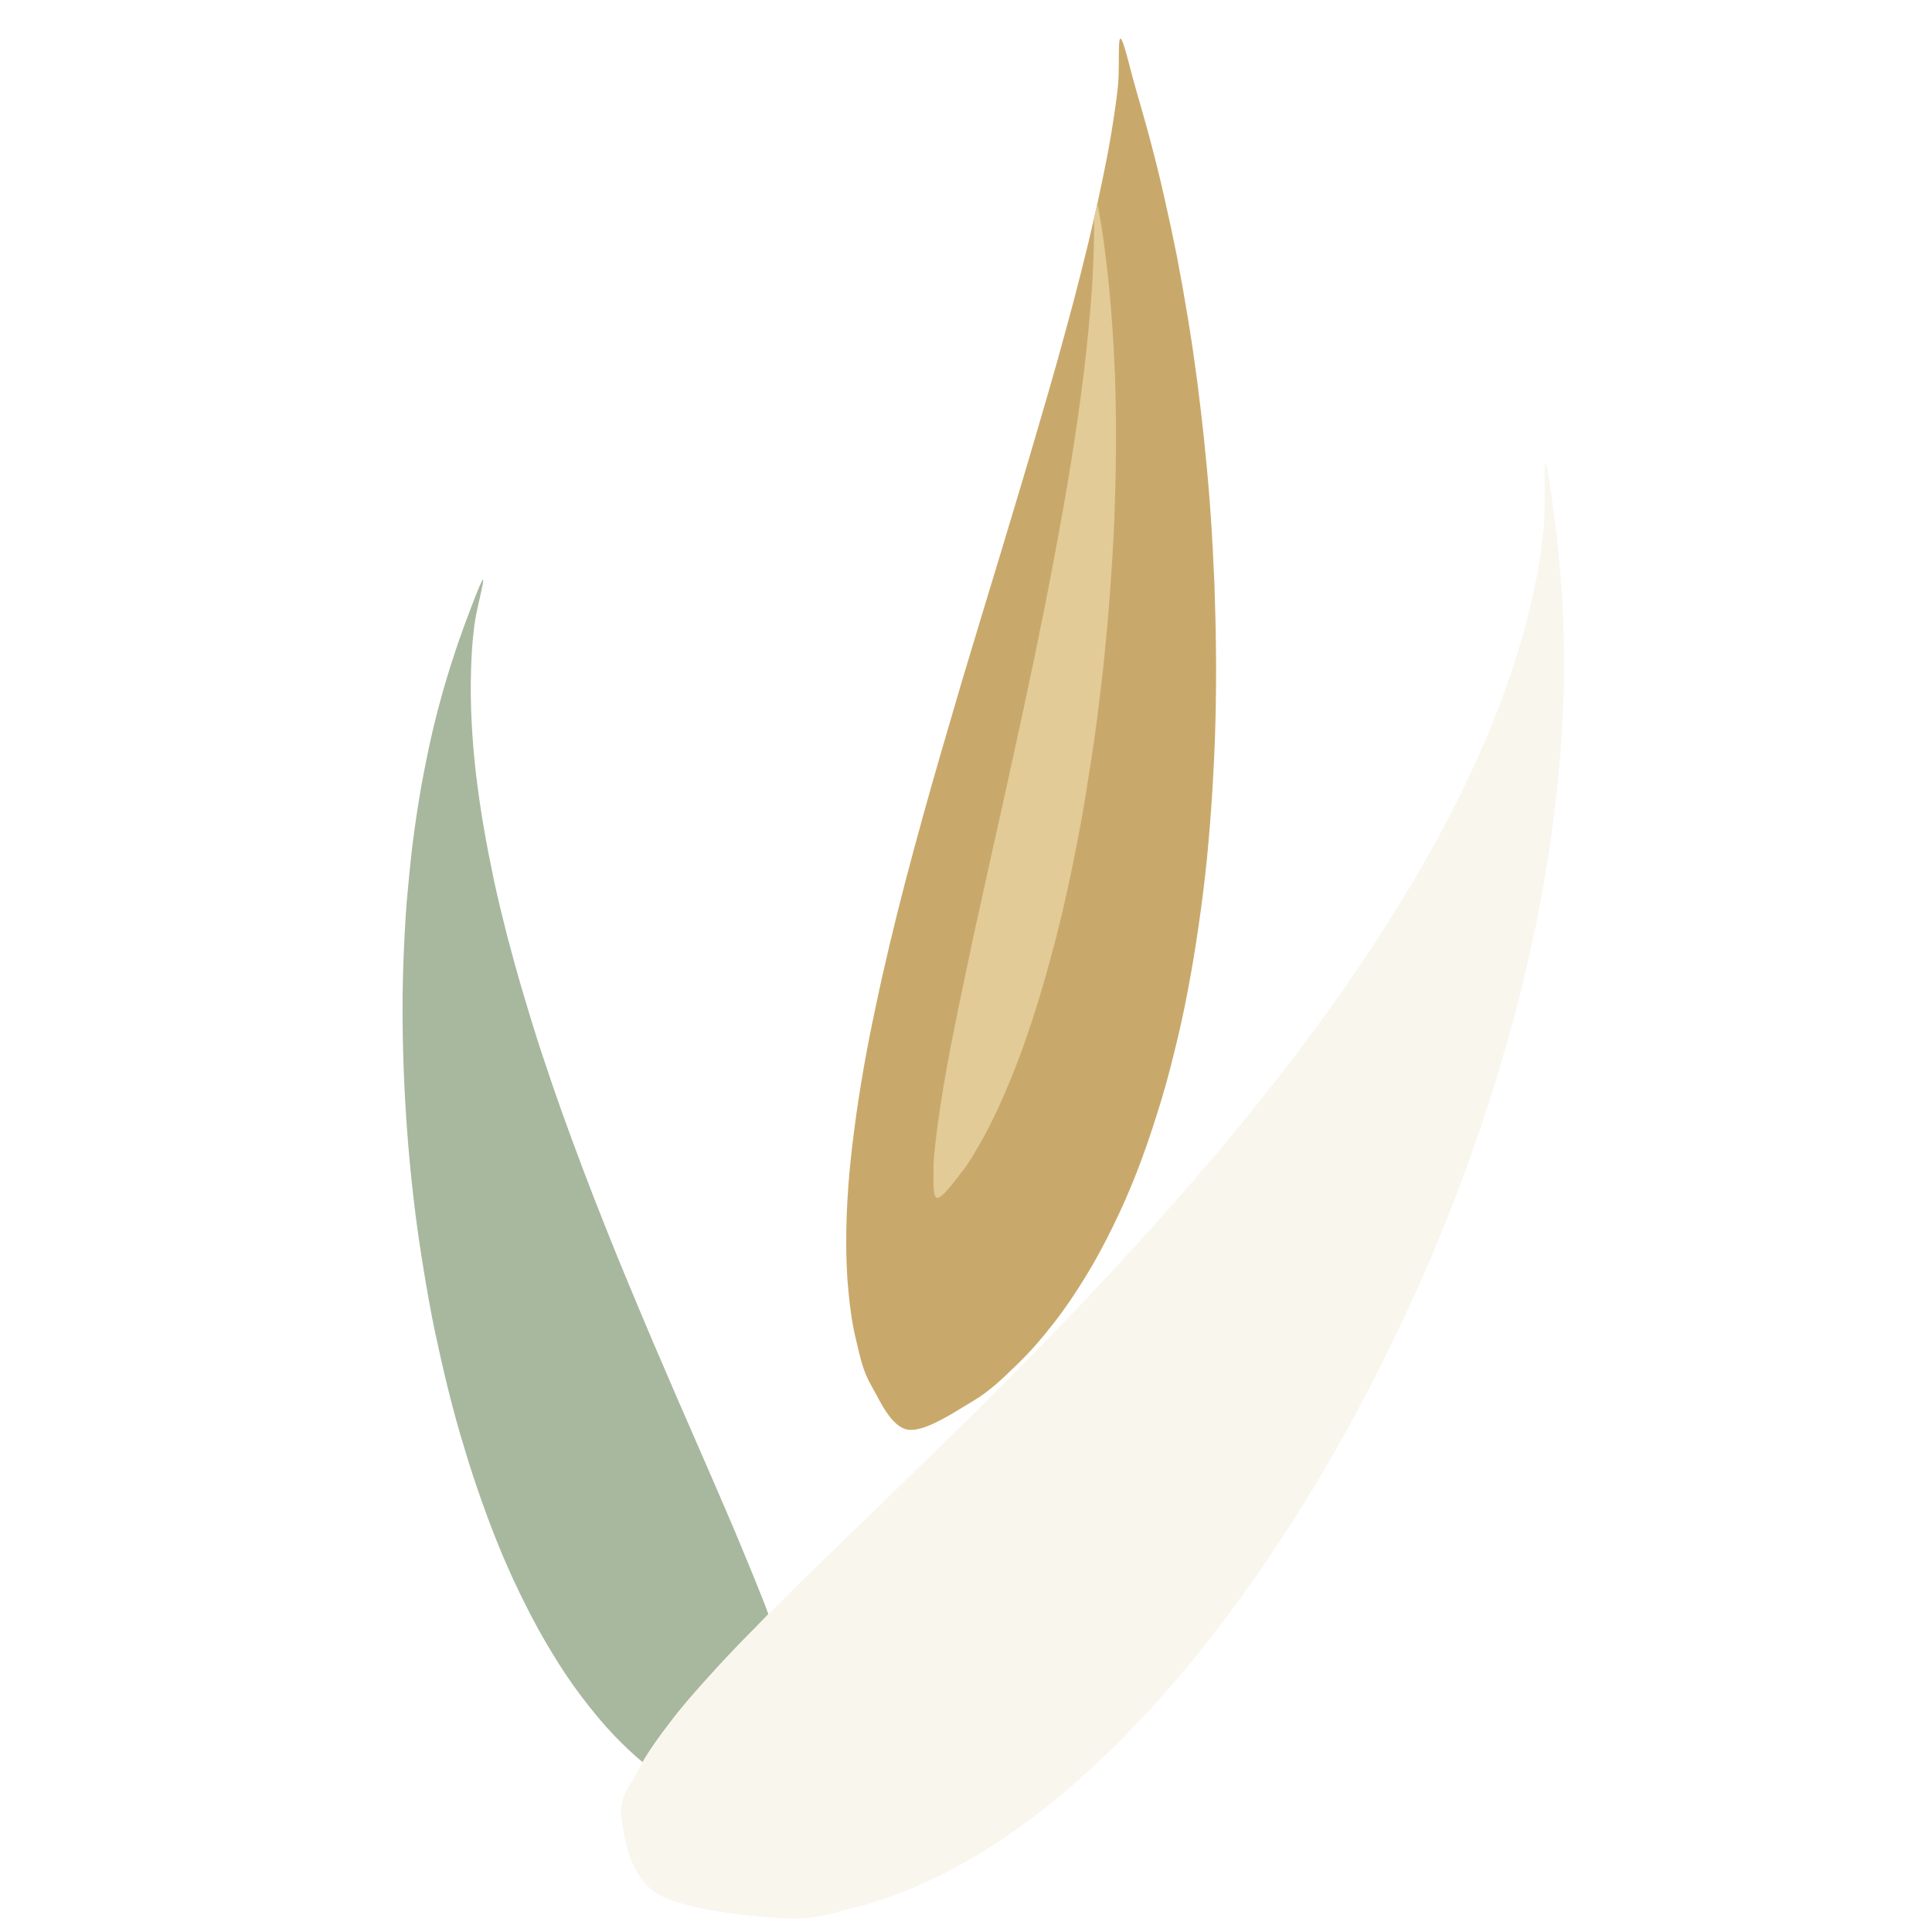
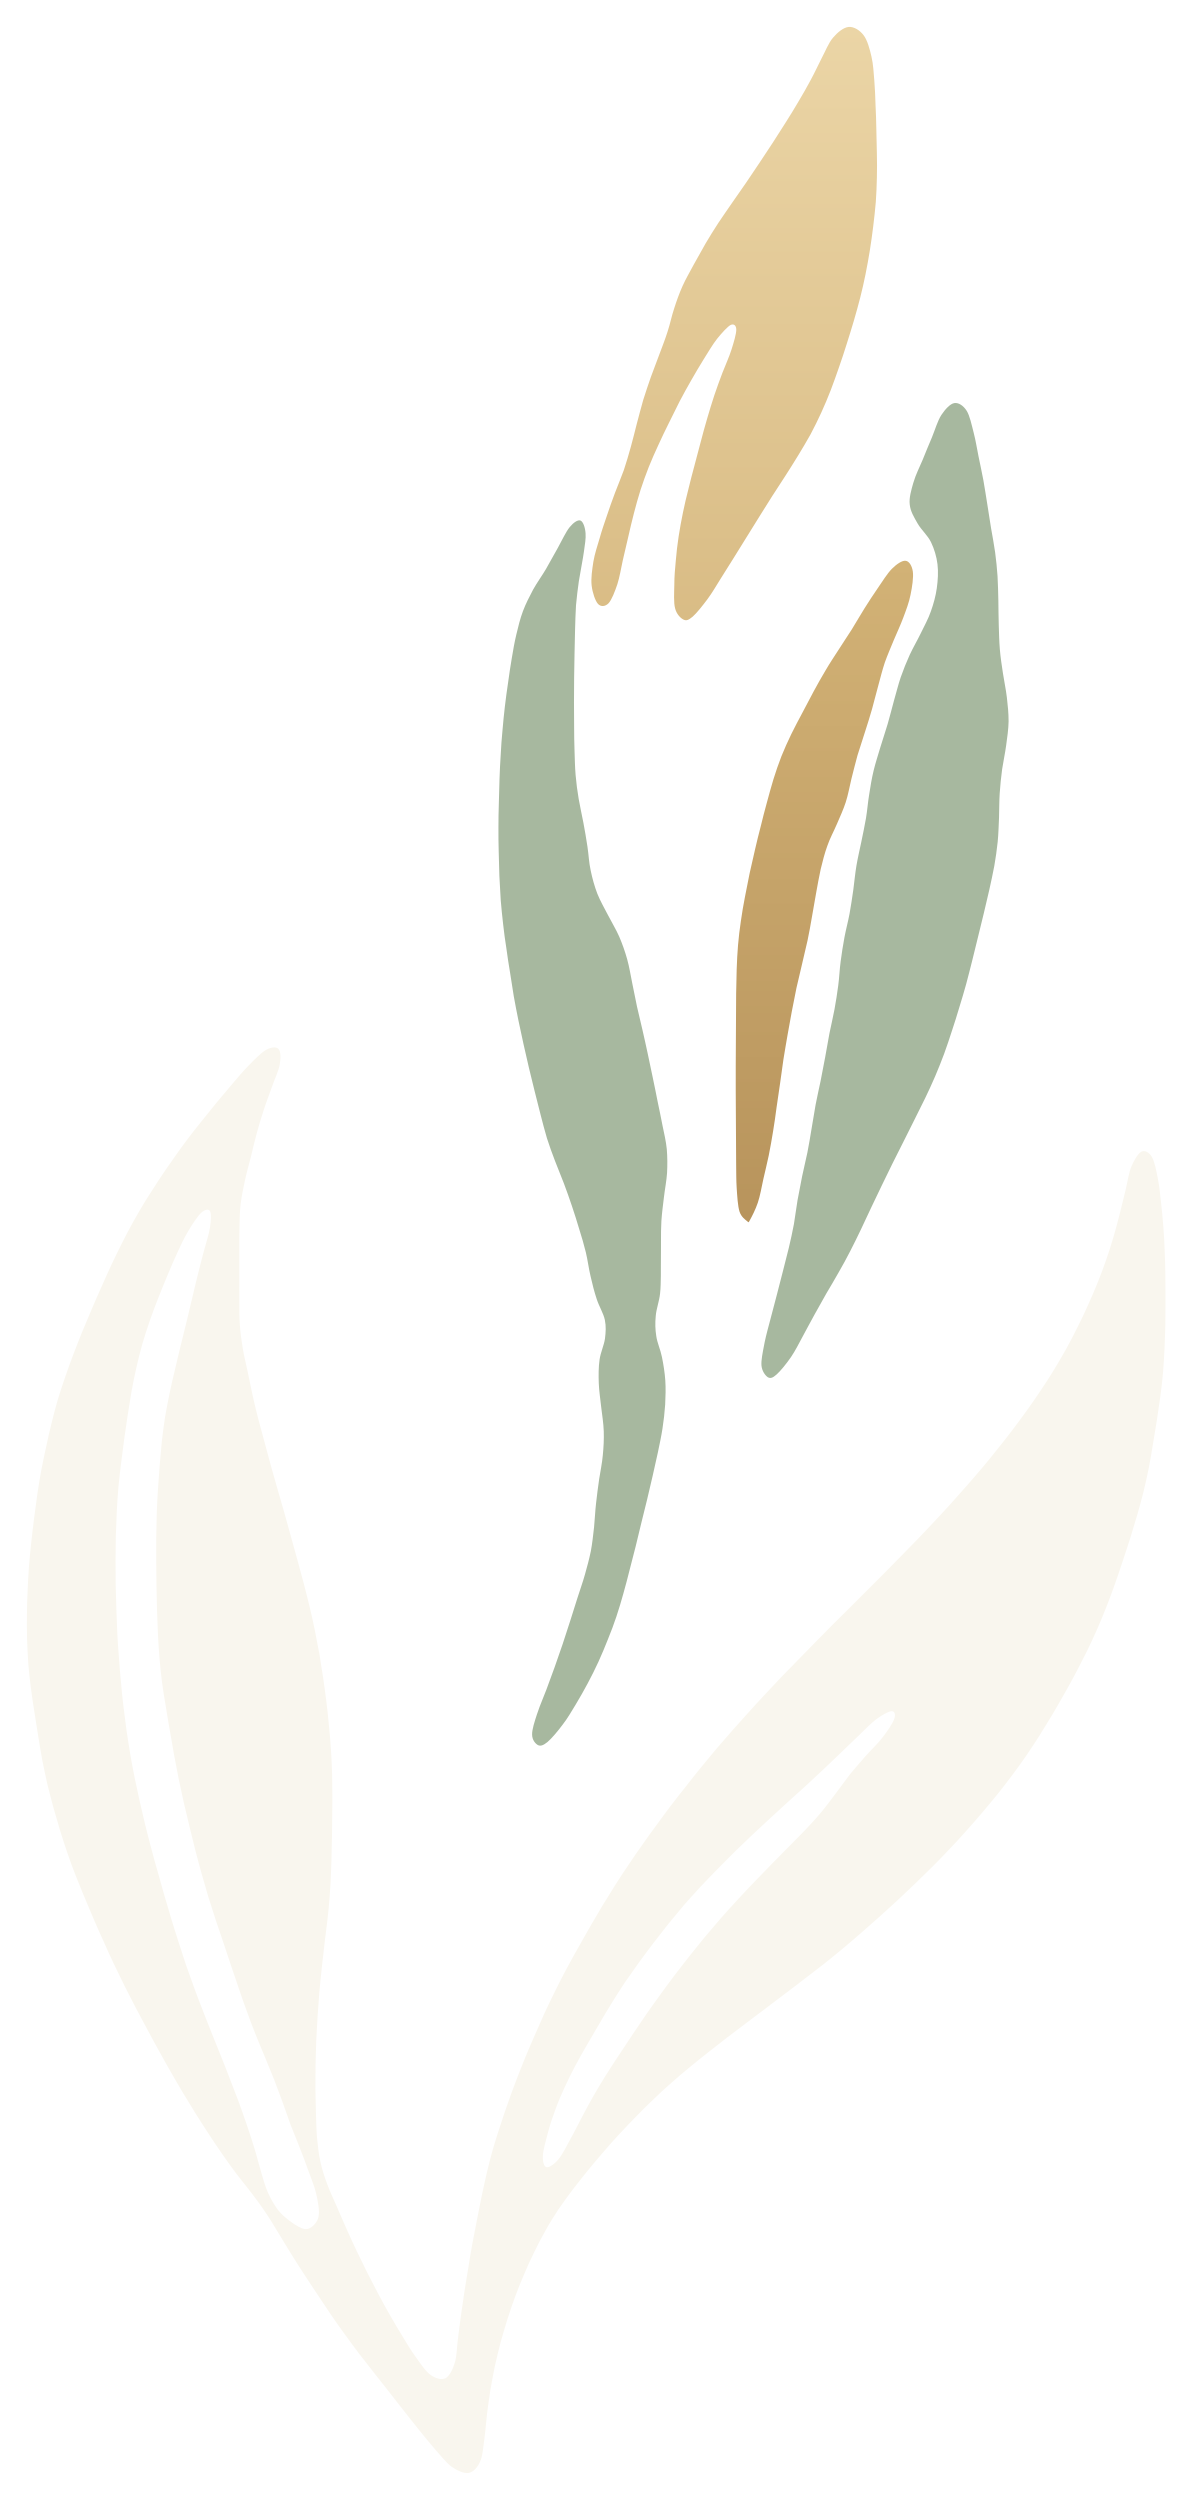
- <svg xmlns="http://www.w3.org/2000/svg" viewBox="0 0 100 100">
-   <path data-color="secondary" fill="#A7B89F" d="M39.77 83.55C39.54 83.79 39.31 84.02 39.08 84.26C38.25 85.1 37.45 85.93 36.72 86.75C35.98 87.56 35.28 88.36 34.67 89.17C34.15 89.85 33.66 90.52 33.26 91.21C32.74 90.78 32.27 90.32 31.8 89.84C31.19 89.2 30.63 88.52 30.09 87.8C29.55 87.09 29.05 86.34 28.58 85.56C28.1 84.78 27.65 83.96 27.23 83.12C26.8 82.28 26.4 81.41 26.02 80.52C25.65 79.63 25.29 78.71 24.96 77.77C24.62 76.83 24.31 75.87 24.02 74.9C23.72 73.93 23.45 72.93 23.2 71.93C22.95 70.92 22.72 69.9 22.5 68.87C22.29 67.84 22.1 66.79 21.93 65.74C21.76 64.69 21.6 63.64 21.47 62.57C21.34 61.51 21.23 60.45 21.14 59.38C21.05 58.31 20.98 57.24 20.93 56.17C20.88 55.11 20.85 54.04 20.84 52.98C20.83 51.92 20.84 50.86 20.88 49.81C20.92 48.77 20.97 47.72 21.05 46.7C21.14 45.67 21.24 44.65 21.36 43.64C21.49 42.64 21.64 41.64 21.81 40.67C21.99 39.7 22.18 38.74 22.4 37.8C22.62 36.87 22.87 35.95 23.14 35.05C23.41 34.16 23.7 33.29 24.01 32.44C24.32 31.6 24.91 30.02 25 30C25.05 29.99 24.96 30.38 24.85 30.88C24.74 31.35 24.61 31.93 24.56 32.32C24.45 33.11 24.4 33.93 24.38 34.76C24.35 35.6 24.37 36.46 24.41 37.33C24.45 38.21 24.53 39.1 24.63 40.01C24.74 40.92 24.87 41.85 25.03 42.78C25.19 43.72 25.38 44.67 25.58 45.63C25.79 46.6 26.03 47.57 26.28 48.55C26.54 49.53 26.81 50.52 27.11 51.51C27.4 52.5 27.71 53.51 28.04 54.51C28.37 55.51 28.71 56.51 29.07 57.52C29.43 58.52 29.8 59.53 30.18 60.53C30.56 61.54 30.95 62.54 31.35 63.54C31.74 64.53 32.15 65.53 32.56 66.51C32.97 67.5 33.38 68.47 33.79 69.44C34.21 70.41 34.62 71.37 35.03 72.32C35.44 73.27 35.85 74.2 36.25 75.12C36.65 76.04 37.05 76.95 37.43 77.84C37.82 78.74 38.19 79.61 38.54 80.47C38.9 81.33 39.24 82.17 39.56 82.98C39.63 83.17 39.7 83.36 39.77 83.55Z" />
-   <path data-color="accent" fill="#C9A96B" d="M47 74C46.13 73.87 45.55 72.51 45.11 71.74C44.66 70.97 44.51 70.2 44.32 69.4C44.12 68.59 44 67.75 43.92 66.89C43.83 66.02 43.8 65.13 43.8 64.22C43.8 63.3 43.84 62.36 43.91 61.39C43.98 60.43 44.09 59.44 44.22 58.44C44.35 57.43 44.51 56.4 44.69 55.36C44.87 54.32 45.08 53.26 45.31 52.18C45.53 51.11 45.78 50.02 46.04 48.92C46.3 47.82 46.58 46.71 46.87 45.59C47.16 44.48 47.47 43.35 47.78 42.22C48.09 41.09 48.42 39.95 48.75 38.81C49.08 37.67 49.42 36.53 49.75 35.39C50.09 34.25 50.44 33.11 50.78 31.97C51.12 30.84 51.47 29.7 51.81 28.58C52.15 27.45 52.49 26.33 52.82 25.22C53.15 24.11 53.48 23.01 53.79 21.93C54.11 20.84 54.42 19.77 54.72 18.71C55.01 17.65 55.3 16.61 55.57 15.59C55.84 14.56 56.09 13.56 56.33 12.58C56.56 11.59 56.79 10.63 56.98 9.69C57.18 8.76 57.36 7.85 57.51 6.96C57.65 6.08 57.79 5.22 57.87 4.39C57.9 4.05 57.91 3.57 57.91 3.14C57.91 2.53 57.91 1.99 58 2C58.15 2.02 58.51 3.65 58.77 4.53C59.02 5.41 59.29 6.33 59.54 7.27C59.79 8.22 60.04 9.2 60.26 10.2C60.49 11.2 60.71 12.23 60.92 13.28C61.12 14.33 61.31 15.4 61.49 16.49C61.67 17.58 61.83 18.69 61.98 19.82C62.12 20.94 62.26 22.09 62.37 23.24C62.49 24.39 62.59 25.56 62.67 26.73C62.75 27.9 62.81 29.08 62.86 30.26C62.9 31.45 62.93 32.64 62.94 33.83C62.95 35.02 62.94 36.21 62.91 37.4C62.88 38.58 62.82 39.77 62.75 40.95C62.68 42.12 62.58 43.3 62.47 44.46C62.35 45.62 62.21 46.77 62.04 47.91C61.88 49.05 61.69 50.17 61.48 51.28C61.27 52.39 61.03 53.48 60.76 54.54C60.5 55.61 60.21 56.66 59.88 57.68C59.56 58.7 59.22 59.7 58.84 60.67C58.46 61.64 58.05 62.58 57.6 63.49C57.16 64.39 56.69 65.27 56.17 66.11C55.66 66.94 55.12 67.75 54.52 68.51C53.93 69.27 53.31 69.99 52.61 70.66C51.91 71.33 51.27 71.98 50.33 72.54C50.2 72.62 50.06 72.7 49.91 72.79C48.99 73.36 47.75 74.11 47 74Z" />
-   <path data-color="accent-2" fill="#E2CB97" d="M48.5 62C48.31 61.97 48.31 61.37 48.32 60.87C48.32 60.75 48.32 60.62 48.32 60.52C48.31 60.11 48.36 59.69 48.41 59.25C48.42 59.14 48.44 59.02 48.45 58.91C48.51 58.34 48.6 57.75 48.69 57.14C48.78 56.53 48.89 55.89 49.01 55.24C49.13 54.58 49.26 53.9 49.4 53.21C49.54 52.51 49.68 51.79 49.84 51.06C49.99 50.33 50.15 49.58 50.31 48.82C50.48 48.06 50.65 47.28 50.82 46.49C51 45.7 51.17 44.9 51.35 44.09C51.53 43.28 51.72 42.46 51.9 41.63C52.08 40.8 52.27 39.96 52.45 39.12C52.63 38.29 52.82 37.44 53 36.59L53.54 34.04C53.71 33.19 53.89 32.34 54.06 31.49C54.23 30.64 54.39 29.8 54.55 28.95C54.71 28.11 54.86 27.27 55.01 26.44C55.16 25.61 55.3 24.79 55.43 23.97C55.56 23.16 55.68 22.35 55.8 21.56C55.91 20.76 56.01 19.98 56.11 19.21C56.2 18.44 56.28 17.68 56.35 16.95C56.42 16.21 56.48 15.48 56.53 14.78C56.57 14.08 56.6 13.39 56.62 12.72L56.62 12.71C56.63 12.23 56.63 11.75 56.63 11.29C56.69 11.03 56.75 10.77 56.8 10.52C56.82 10.63 56.84 10.74 56.86 10.83C56.97 11.46 57.08 12.13 57.17 12.81C57.26 13.49 57.34 14.19 57.41 14.91C57.48 15.63 57.54 16.38 57.59 17.13C57.64 17.89 57.68 18.66 57.71 19.45C57.74 20.24 57.75 21.04 57.76 21.85C57.77 22.66 57.76 23.49 57.75 24.32L57.75 24.32C57.73 25.15 57.71 26 57.68 26.85C57.64 27.69 57.6 28.55 57.54 29.41C57.49 30.26 57.42 31.13 57.35 31.99C57.27 32.85 57.19 33.72 57.1 34.58C57 35.44 56.9 36.31 56.79 37.16C56.68 38.02 56.56 38.88 56.42 39.72C56.29 40.57 56.15 41.42 56.01 42.25C55.86 43.08 55.7 43.91 55.53 44.72C55.37 45.53 55.19 46.33 55.01 47.12C54.82 47.91 54.63 48.68 54.42 49.44C54.22 50.2 54.01 50.94 53.79 51.66C53.57 52.38 53.34 53.09 53.1 53.77C52.87 54.45 52.62 55.11 52.36 55.74C52.1 56.38 51.84 56.99 51.56 57.58C51.28 58.16 51 58.72 50.69 59.25C50.39 59.77 50.1 60.28 49.73 60.73C49.69 60.77 49.66 60.82 49.62 60.87C49.25 61.35 48.72 62.04 48.5 62Z" />
-   <path data-color="primary" fill="#F9F6EE" d="M34 98C35.39 98.86 38.74 99.18 40.49 99.29C42.23 99.4 43.23 98.98 44.47 98.67C45.71 98.36 46.83 97.91 47.94 97.41C49.04 96.92 50.09 96.33 51.11 95.69C52.14 95.06 53.12 94.34 54.08 93.59C55.05 92.83 55.98 92.01 56.9 91.15C57.81 90.29 58.7 89.38 59.57 88.43C60.44 87.48 61.29 86.49 62.12 85.46C62.94 84.43 63.75 83.36 64.53 82.26C65.32 81.17 66.08 80.03 66.82 78.88C67.56 77.72 68.28 76.53 68.98 75.32C69.67 74.11 70.35 72.88 70.99 71.62C71.64 70.37 72.26 69.09 72.86 67.8C73.46 66.52 74.03 65.21 74.57 63.89C75.11 62.57 75.62 61.24 76.1 59.9C76.58 58.56 77.03 57.21 77.45 55.85C77.86 54.5 78.25 53.13 78.6 51.77C78.95 50.41 79.26 49.04 79.54 47.68C79.81 46.31 80.05 44.95 80.25 43.59C80.45 42.23 80.6 40.87 80.72 39.53C80.83 38.18 80.91 36.84 80.94 35.51C80.96 34.19 80.95 32.87 80.89 31.57C80.83 30.27 80.71 28.98 80.57 27.71C80.42 26.45 80.11 24.07 80 24C79.89 23.93 80.01 26.2 79.91 27.3C79.8 28.41 79.62 29.51 79.38 30.63C79.14 31.74 78.84 32.87 78.49 33.99C78.14 35.12 77.72 36.25 77.27 37.38C76.81 38.52 76.3 39.65 75.75 40.79C75.2 41.93 74.6 43.07 73.96 44.21C73.32 45.35 72.64 46.49 71.92 47.62C71.21 48.76 70.45 49.89 69.67 51.02C68.89 52.14 68.07 53.27 67.23 54.38C66.38 55.5 65.51 56.61 64.62 57.71C63.73 58.81 62.81 59.9 61.88 60.98C60.95 62.06 60 63.13 59.04 64.19C58.08 65.25 57.1 66.3 56.13 67.33C55.15 68.36 54.16 69.39 53.17 70.39C52.18 71.39 51.19 72.39 50.21 73.36C49.22 74.33 48.24 75.29 47.27 76.23C46.31 77.17 45.35 78.1 44.41 79.01C43.47 79.92 42.55 80.81 41.66 81.68C40.77 82.56 39.9 83.41 39.08 84.26C38.25 85.1 37.45 85.93 36.72 86.75C35.98 87.56 35.28 88.36 34.67 89.17C34.06 89.97 33.48 90.76 33.06 91.58C32.64 92.4 32 93.04 32.16 94.11C32.32 95.18 32.61 97.14 34 98Z" />
+ <svg xmlns="http://www.w3.org/2000/svg" viewBox="623.18 72.65 88.54 185.63">
+   <defs>
+     <linearGradient id="s-ear-light" x1="0" y1="0" x2="0" y2="1">
+       <stop offset="0" stop-color="#E6CF9C" />
+       <stop offset="1" stop-color="#C9A96B" />
+     </linearGradient>
+     <linearGradient id="s-ear-deep" x1="0" y1="0" x2="0" y2="1">
+       <stop offset="0" stop-color="#CDAE72" />
+       <stop offset="1" stop-color="#A27F49" />
+     </linearGradient>
+     <linearGradient id="s-leaf-sage-dark" x1="0" y1="0" x2="0" y2="1">
+       <stop offset="0" stop-color="#93A486" />
+       <stop offset="1" stop-color="#3F5F4B" />
+     </linearGradient>
+     <linearGradient id="s-flame" x1="0" y1="0" x2="0" y2="1">
+       <stop offset="0" stop-color="#EBD5A6" />
+       <stop offset="1" stop-color="#D9BC85" />
+     </linearGradient>
+     <linearGradient id="s-streak" x1="0" y1="0" x2="0" y2="1">
+       <stop offset="0" stop-color="#D2B276" />
+       <stop offset="1" stop-color="#B8945C" />
+     </linearGradient>
+   </defs>
+   <path data-color="secondary" fill="#A7B89F" d="M680.19 174.91C680.01 174.79 679.76 174.47 679.72 174.04C679.69 173.66 679.81 173.08 679.91 172.56C679.93 172.47 679.94 172.38 679.96 172.3C680.08 171.72 680.25 171.13 680.4 170.55C680.55 169.96 680.7 169.38 680.86 168.8C681.01 168.22 681.16 167.64 681.31 167.05C681.45 166.47 681.61 165.89 681.75 165.31C681.89 164.72 682.02 164.13 682.13 163.54C682.23 162.95 682.3 162.35 682.4 161.76C682.51 161.17 682.62 160.58 682.74 159.99C682.86 159.4 683.01 158.82 683.13 158.23C683.25 157.64 683.34 157.05 683.44 156.46C683.55 155.87 683.63 155.27 683.74 154.68C683.85 154.09 683.99 153.51 684.11 152.92C684.23 152.33 684.34 151.74 684.45 151.15C684.56 150.56 684.66 149.96 684.77 149.37C684.89 148.78 685.03 148.2 685.14 147.61C685.25 147.02 685.34 146.43 685.42 145.83C685.5 145.24 685.52 144.63 685.6 144.04C685.68 143.44 685.77 142.85 685.88 142.26C685.99 141.67 686.15 141.09 686.26 140.5C686.37 139.91 686.45 139.32 686.54 138.72C686.62 138.13 686.67 137.53 686.77 136.94C686.87 136.35 687.01 135.76 687.13 135.18C687.25 134.59 687.38 134 687.48 133.41C687.58 132.82 687.62 132.22 687.72 131.63C687.81 131.04 687.91 130.44 688.05 129.86C688.19 129.28 688.38 128.71 688.55 128.13C688.72 127.56 688.92 126.99 689.09 126.41C689.26 125.83 689.4 125.25 689.56 124.67C689.73 124.09 689.87 123.5 690.06 122.94C690.26 122.37 690.48 121.82 690.73 121.27C690.98 120.73 691.29 120.21 691.55 119.67C691.81 119.13 692.11 118.6 692.3 118.04C692.5 117.48 692.66 116.9 692.74 116.32C692.82 115.74 692.86 115.1 692.79 114.54C692.72 113.97 692.55 113.41 692.31 112.91C692.07 112.41 691.59 112 691.32 111.53C691.06 111.07 690.78 110.63 690.73 110.11C690.67 109.62 690.84 109.05 690.99 108.52L691.01 108.46C691.17 107.9 691.46 107.34 691.69 106.79C691.92 106.23 692.14 105.67 692.38 105.12C692.61 104.56 692.8 103.89 693.08 103.46C693.36 103.04 693.73 102.63 694.04 102.58C694.36 102.53 694.71 102.77 694.95 103.14C695.19 103.51 695.33 104.22 695.48 104.79C695.63 105.36 695.72 105.97 695.84 106.55C695.96 107.14 696.09 107.73 696.2 108.32C696.31 108.91 696.39 109.51 696.49 110.1C696.59 110.69 696.68 111.29 696.77 111.88C696.87 112.47 696.99 113.07 697.07 113.66C697.15 114.25 697.21 114.85 697.25 115.45C697.29 116.05 697.29 116.65 697.31 117.26C697.32 117.86 697.32 118.46 697.34 119.06C697.36 119.66 697.37 120.26 697.42 120.86C697.47 121.46 697.56 122.05 697.65 122.64C697.74 123.24 697.87 123.83 697.94 124.42C698.01 125.01 698.07 125.61 698.07 126.21C698.06 126.8 697.97 127.4 697.89 127.99C697.81 128.59 697.68 129.17 697.59 129.77C697.51 130.36 697.45 130.96 697.41 131.56C697.37 132.15 697.38 132.76 697.36 133.36C697.33 133.96 697.32 134.56 697.26 135.16C697.2 135.76 697.11 136.35 697.01 136.94C696.9 137.53 696.77 138.12 696.64 138.71C696.51 139.29 696.37 139.88 696.23 140.46C696.09 141.05 695.95 141.63 695.8 142.22C695.66 142.8 695.52 143.39 695.37 143.97C695.22 144.55 695.08 145.14 694.92 145.72C694.76 146.3 694.59 146.87 694.41 147.45C694.24 148.03 694.06 148.6 693.87 149.17C693.68 149.74 693.5 150.32 693.29 150.88C693.08 151.44 692.86 152 692.62 152.56C692.39 153.11 692.13 153.65 691.87 154.2C691.61 154.74 691.34 155.28 691.07 155.81L690.26 157.43C689.99 157.96 689.72 158.5 689.45 159.04C689.18 159.58 688.92 160.12 688.66 160.66C688.4 161.21 688.14 161.75 687.88 162.29C687.62 162.84 687.37 163.38 687.11 163.93C686.85 164.47 686.59 165.01 686.31 165.55C686.04 166.08 685.75 166.61 685.45 167.13C685.16 167.66 684.84 168.17 684.54 168.69C684.24 169.21 683.95 169.74 683.66 170.26C683.36 170.79 683.09 171.33 682.8 171.85C682.51 172.38 682.24 172.94 681.91 173.42C681.58 173.9 681.12 174.47 680.83 174.72C680.55 174.97 680.38 175.02 680.19 174.91Z" />
+   <path data-color="secondary-dark" fill="#A7B89F" d="M663.13 202.23C662.94 202.13 662.69 201.85 662.69 201.44C662.68 201.07 662.88 200.46 663.05 199.94L663.1 199.8C663.28 199.24 663.54 198.68 663.75 198.11C663.96 197.55 664.16 196.99 664.37 196.42C664.57 195.86 664.76 195.29 664.96 194.72C665.15 194.15 665.33 193.58 665.52 193L666.06 191.29C666.24 190.71 666.45 190.15 666.61 189.57C666.77 189 666.93 188.42 667.05 187.83C667.16 187.25 667.22 186.65 667.29 186.05C667.35 185.46 667.37 184.85 667.44 184.26C667.5 183.66 667.59 183.07 667.67 182.47C667.76 181.88 667.89 181.29 667.94 180.7C668 180.1 668.03 179.51 668.01 178.92C667.99 178.32 667.89 177.73 667.82 177.13C667.76 176.54 667.66 175.94 667.64 175.35C667.62 174.76 667.62 174.15 667.7 173.6C667.78 173.05 668.03 172.54 668.1 172.05C668.16 171.56 668.19 171.14 668.09 170.65C667.99 170.17 667.67 169.67 667.49 169.12C667.31 168.58 667.16 167.99 667.03 167.41C666.89 166.83 666.82 166.22 666.68 165.64C666.54 165.06 666.37 164.49 666.19 163.92C666.02 163.35 665.84 162.77 665.65 162.21C665.46 161.64 665.26 161.08 665.05 160.52C664.84 159.96 664.6 159.41 664.39 158.85C664.18 158.3 663.97 157.73 663.79 157.16C663.62 156.59 663.47 156 663.32 155.42C663.17 154.84 663.02 154.26 662.88 153.68C662.73 153.09 662.59 152.51 662.45 151.92C662.31 151.34 662.18 150.75 662.05 150.17C661.92 149.58 661.79 148.99 661.67 148.4C661.55 147.82 661.44 147.23 661.33 146.63C661.23 146.04 661.14 145.45 661.05 144.85C660.95 144.26 660.86 143.67 660.78 143.07C660.69 142.48 660.6 141.88 660.54 141.29C660.47 140.69 660.41 140.09 660.36 139.49C660.32 138.89 660.29 138.29 660.26 137.69C660.24 137.09 660.22 136.49 660.21 135.89C660.19 135.29 660.19 134.69 660.19 134.09C660.19 133.49 660.2 132.89 660.22 132.29C660.23 131.69 660.25 131.09 660.27 130.49C660.29 129.88 660.32 129.28 660.36 128.68C660.39 128.08 660.43 127.49 660.49 126.89C660.54 126.29 660.6 125.69 660.67 125.09C660.74 124.5 660.82 123.9 660.91 123.31C660.99 122.71 661.08 122.12 661.18 121.53C661.28 120.93 661.38 120.34 661.52 119.76C661.66 119.17 661.8 118.59 662.01 118.03C662.22 117.47 662.49 116.95 662.77 116.42C663.06 115.9 663.42 115.41 663.72 114.9C664.02 114.38 664.3 113.85 664.6 113.33C664.89 112.81 665.2 112.13 665.48 111.79C665.76 111.45 666.08 111.23 666.28 111.3C666.48 111.38 666.63 111.81 666.66 112.26C666.69 112.61 666.61 113.11 666.54 113.59C666.51 113.74 666.49 113.9 666.47 114.04C666.38 114.63 666.25 115.22 666.16 115.81C666.08 116.4 666 116.99 665.95 117.59C665.91 118.19 665.9 118.79 665.88 119.39C665.86 119.99 665.85 120.59 665.84 121.19C665.83 121.8 665.82 122.4 665.81 123C665.8 123.6 665.8 124.2 665.8 124.8C665.8 125.4 665.8 126 665.81 126.6C665.81 127.2 665.82 127.8 665.84 128.4C665.86 129 665.87 129.61 665.92 130.2C665.97 130.8 666.05 131.39 666.15 131.98C666.25 132.57 666.39 133.16 666.5 133.75C666.61 134.33 666.71 134.92 666.8 135.52C666.89 136.11 666.91 136.71 667.04 137.29C667.16 137.87 667.32 138.45 667.53 139C667.75 139.55 668.05 140.07 668.33 140.61C668.6 141.14 668.92 141.65 669.16 142.2C669.39 142.74 669.59 143.3 669.75 143.88C669.91 144.45 670 145.05 670.12 145.63L670.48 147.4C670.61 147.98 670.76 148.57 670.89 149.15C671.02 149.74 671.16 150.32 671.28 150.91C671.41 151.5 671.53 152.09 671.65 152.67C671.78 153.26 671.89 153.85 672.01 154.44C672.13 155.03 672.26 155.62 672.37 156.21C672.49 156.79 672.63 157.38 672.69 157.97C672.74 158.57 672.74 159.16 672.71 159.75C672.67 160.34 672.55 160.93 672.48 161.53C672.41 162.12 672.33 162.71 672.29 163.31C672.26 163.81 672.26 164.31 672.26 164.81C672.26 164.91 672.26 165.01 672.26 165.11C672.25 165.71 672.26 166.31 672.25 166.91C672.25 167.06 672.25 167.21 672.25 167.36C672.24 167.82 672.24 168.28 672.19 168.71C672.13 169.28 671.91 169.84 671.87 170.37C671.82 170.89 671.83 171.35 671.91 171.86C671.98 172.36 672.22 172.86 672.33 173.41C672.44 173.95 672.54 174.56 672.58 175.15C672.62 175.74 672.6 176.35 672.57 176.95C672.53 177.55 672.46 178.14 672.37 178.73C672.28 179.32 672.15 179.9 672.03 180.49C671.9 181.07 671.77 181.66 671.64 182.24C671.51 182.82 671.37 183.41 671.23 183.99C671.09 184.57 670.94 185.15 670.8 185.73L670.38 187.47C670.23 188.06 670.08 188.64 669.93 189.22C669.78 189.8 669.64 190.38 669.47 190.96C669.31 191.54 669.14 192.11 668.95 192.68C668.76 193.25 668.55 193.81 668.32 194.37C668.1 194.93 667.87 195.48 667.62 196.03C667.37 196.58 667.1 197.11 666.82 197.64C666.54 198.17 666.24 198.69 665.93 199.21C665.62 199.72 665.31 200.26 664.95 200.72C664.6 201.19 664.13 201.75 663.83 202C663.52 202.25 663.32 202.32 663.13 202.23Z" />
+   <path data-color="accent" fill="url(#s-streak)" d="M678.66 163.33C678.53 163.22 678.22 163.02 678.09 162.61C677.96 162.2 677.92 161.45 677.88 160.86C677.84 160.26 677.85 159.65 677.84 159.05C677.83 158.45 677.83 157.85 677.83 157.25C677.82 156.65 677.82 156.05 677.82 155.45C677.82 154.85 677.81 154.25 677.81 153.65C677.81 153.04 677.81 152.44 677.81 151.84C677.81 151.24 677.82 150.64 677.82 150.04C677.82 149.44 677.82 148.84 677.83 148.24C677.83 147.64 677.83 147.04 677.84 146.43C677.85 145.83 677.86 145.23 677.88 144.63C677.9 144.03 677.93 143.43 677.98 142.83C678.03 142.24 678.1 141.64 678.19 141.05C678.27 140.45 678.38 139.86 678.49 139.27C678.6 138.68 678.72 138.09 678.84 137.5C678.97 136.91 679.1 136.33 679.24 135.74C679.37 135.16 679.52 134.57 679.67 133.99C679.81 133.41 679.96 132.83 680.12 132.25C680.28 131.67 680.43 131.09 680.61 130.51C680.79 129.94 680.98 129.37 681.2 128.81C681.42 128.26 681.67 127.71 681.93 127.17C682.19 126.63 682.48 126.1 682.76 125.57C683.04 125.04 683.32 124.5 683.6 123.98C683.89 123.45 684.18 122.92 684.49 122.41C684.79 121.89 685.13 121.39 685.45 120.89C685.77 120.38 686.11 119.89 686.43 119.38C686.75 118.87 687.04 118.34 687.36 117.84C687.68 117.33 688.01 116.82 688.35 116.33C688.69 115.84 689.06 115.23 689.41 114.88C689.75 114.54 690.17 114.25 690.43 114.29C690.69 114.32 690.9 114.67 690.96 115.09C691.02 115.5 690.91 116.24 690.79 116.81C690.68 117.38 690.46 117.95 690.25 118.51C690.04 119.08 689.78 119.62 689.55 120.17C689.32 120.73 689.08 121.28 688.88 121.84C688.69 122.41 688.55 122.99 688.39 123.57C688.23 124.14 688.09 124.73 687.93 125.3C687.77 125.88 687.58 126.45 687.4 127.02C687.23 127.6 687.02 128.16 686.85 128.74C686.69 129.31 686.55 129.9 686.4 130.48C686.26 131.06 686.16 131.65 685.98 132.21C685.8 132.77 685.55 133.3 685.32 133.84C685.09 134.38 684.8 134.9 684.61 135.46C684.41 136.01 684.26 136.6 684.12 137.18C683.99 137.76 683.89 138.36 683.78 138.95C683.67 139.54 683.58 140.13 683.47 140.72C683.37 141.32 683.26 141.91 683.14 142.49C683.01 143.08 682.86 143.66 682.73 144.25C682.59 144.83 682.45 145.42 682.32 146C682.2 146.59 682.09 147.18 681.97 147.77C681.86 148.36 681.75 148.95 681.65 149.54C681.54 150.14 681.45 150.73 681.35 151.32C681.26 151.92 681.18 152.51 681.1 153.11C681.01 153.7 680.93 154.3 680.84 154.89C680.76 155.49 680.68 156.08 680.58 156.67C680.48 157.27 680.38 157.86 680.26 158.45C680.14 159.03 679.99 159.62 679.86 160.2C679.73 160.79 679.62 161.45 679.45 161.95C679.28 162.46 679 163 678.87 163.23C678.74 163.46 678.79 163.43 678.66 163.33Z" />
+   <path data-color="accent-2" fill="url(#s-flame)" d="M673.94 118.66C673.72 118.56 673.42 118.26 673.31 117.83C673.19 117.4 673.24 116.66 673.25 116.07C673.25 115.48 673.3 114.87 673.36 114.27C673.41 113.67 673.48 113.07 673.57 112.48C673.66 111.89 673.77 111.3 673.89 110.71C674.01 110.12 674.15 109.53 674.3 108.95C674.44 108.37 674.59 107.79 674.75 107.2C674.9 106.62 675.05 106.04 675.21 105.46C675.36 104.88 675.52 104.3 675.69 103.72C675.86 103.15 676.03 102.57 676.22 102C676.41 101.43 676.62 100.87 676.83 100.31C677.05 99.74 677.32 99.16 677.49 98.62C677.66 98.09 677.86 97.42 677.85 97.11C677.84 96.81 677.67 96.67 677.43 96.78C677.2 96.9 676.77 97.38 676.43 97.8C676.1 98.22 675.76 98.8 675.44 99.31C675.12 99.82 674.82 100.34 674.52 100.86C674.22 101.38 673.93 101.91 673.65 102.44C673.38 102.97 673.11 103.51 672.85 104.05C672.58 104.59 672.32 105.13 672.07 105.68C671.82 106.23 671.57 106.77 671.35 107.33C671.13 107.89 670.93 108.45 670.74 109.03C670.56 109.6 670.4 110.18 670.25 110.76C670.1 111.34 669.96 111.93 669.83 112.51C669.69 113.1 669.56 113.69 669.42 114.27C669.29 114.86 669.19 115.5 669.02 116.03C668.84 116.56 668.6 117.2 668.36 117.45C668.12 117.69 667.8 117.72 667.59 117.5C667.38 117.28 667.17 116.65 667.11 116.12C667.05 115.6 667.15 114.94 667.24 114.35C667.34 113.77 667.53 113.2 667.7 112.63C667.86 112.05 668.06 111.48 668.25 110.92C668.44 110.35 668.64 109.79 668.85 109.23C669.06 108.67 669.3 108.12 669.5 107.56C669.69 106.99 669.86 106.41 670.02 105.83C670.18 105.26 670.32 104.67 670.47 104.09C670.63 103.51 670.77 102.93 670.94 102.35C671.12 101.78 671.31 101.21 671.51 100.64C671.71 100.08 671.94 99.52 672.14 98.96C672.35 98.4 672.57 97.84 672.75 97.27C672.94 96.7 673.05 96.11 673.24 95.55C673.42 94.98 673.62 94.43 673.86 93.89C674.1 93.35 674.41 92.83 674.69 92.3C674.98 91.77 675.27 91.25 675.57 90.73C675.88 90.21 676.19 89.7 676.52 89.2C676.85 88.7 677.2 88.21 677.54 87.71C677.88 87.22 678.23 86.73 678.57 86.23C678.91 85.73 679.24 85.23 679.58 84.73C679.91 84.23 680.24 83.73 680.57 83.23C680.9 82.72 681.22 82.22 681.54 81.71C681.86 81.2 682.18 80.69 682.48 80.17C682.79 79.65 683.09 79.13 683.37 78.6C683.66 78.07 683.91 77.52 684.18 76.99C684.46 76.47 684.7 75.83 685.04 75.44C685.37 75.05 685.82 74.68 686.2 74.65C686.58 74.62 687.02 74.89 687.3 75.26C687.58 75.62 687.76 76.29 687.89 76.86C688.02 77.42 688.05 78.04 688.1 78.64C688.15 79.24 688.17 79.84 688.19 80.44C688.22 81.04 688.24 81.64 688.25 82.25C688.27 82.85 688.28 83.45 688.29 84.05C688.3 84.65 688.31 85.25 688.29 85.85C688.28 86.45 688.25 87.05 688.21 87.65C688.16 88.25 688.09 88.85 688.02 89.44C687.95 90.04 687.86 90.64 687.77 91.23C687.67 91.82 687.57 92.42 687.45 93C687.33 93.59 687.2 94.18 687.05 94.76C686.9 95.34 686.74 95.92 686.57 96.5C686.4 97.08 686.22 97.65 686.04 98.22C685.86 98.8 685.67 99.37 685.47 99.94C685.28 100.5 685.07 101.07 684.86 101.63C684.64 102.19 684.41 102.75 684.16 103.29C683.91 103.84 683.64 104.38 683.36 104.91C683.07 105.43 682.76 105.95 682.45 106.46C682.14 106.98 681.81 107.48 681.49 107.99C681.16 108.49 680.84 109 680.51 109.5C680.19 110.01 679.87 110.52 679.55 111.03C679.23 111.54 678.91 112.05 678.6 112.56C678.28 113.07 677.96 113.58 677.65 114.09C677.33 114.6 677.01 115.12 676.69 115.62C676.37 116.13 676.06 116.67 675.71 117.14C675.36 117.61 674.9 118.19 674.61 118.44C674.31 118.69 674.15 118.76 673.94 118.66Z" />
+   <path data-color="primary" fill="#F9F6EE" d="M657.98 256.27C657.62 256.33 657.12 256.09 656.7 255.8C656.29 255.5 655.87 254.94 655.47 254.5C655.08 254.05 654.7 253.58 654.32 253.11C653.95 252.64 653.58 252.17 653.2 251.7C652.83 251.23 652.46 250.75 652.09 250.28C651.72 249.81 651.35 249.34 650.98 248.87C650.61 248.4 650.23 247.92 649.87 247.45C649.51 246.97 649.15 246.49 648.8 246C648.44 245.52 648.1 245.02 647.76 244.53C647.42 244.03 647.09 243.53 646.76 243.03C646.42 242.53 646.1 242.03 645.77 241.53C645.44 241.02 645.11 240.52 644.8 240.01C644.48 239.5 644.18 238.98 643.86 238.47C643.55 237.96 643.25 237.44 642.91 236.95C642.58 236.45 642.22 235.97 641.86 235.49C641.5 235.01 641.11 234.56 640.75 234.08C640.39 233.6 640.04 233.11 639.7 232.62C639.35 232.12 639.02 231.62 638.69 231.12C638.36 230.62 638.04 230.11 637.72 229.61C637.4 229.1 637.09 228.58 636.78 228.07C636.47 227.55 636.17 227.04 635.87 226.51C635.57 225.99 635.28 225.47 634.99 224.94C634.7 224.42 634.41 223.89 634.13 223.36C633.84 222.83 633.56 222.3 633.28 221.77C633.01 221.24 632.73 220.7 632.46 220.17C632.19 219.63 631.93 219.09 631.67 218.55C631.41 218.01 631.16 217.46 630.92 216.91C630.67 216.37 630.43 215.82 630.19 215.27C629.95 214.71 629.72 214.16 629.49 213.61C629.26 213.05 629.03 212.5 628.81 211.94C628.59 211.38 628.38 210.82 628.19 210.25C627.99 209.68 627.81 209.11 627.63 208.53C627.46 207.96 627.29 207.38 627.13 206.81C626.98 206.23 626.82 205.65 626.68 205.06C626.55 204.48 626.43 203.89 626.31 203.3C626.2 202.71 626.11 202.12 626.01 201.52C625.92 200.93 625.82 200.34 625.73 199.75C625.64 199.15 625.54 198.56 625.47 197.96C625.39 197.37 625.33 196.77 625.28 196.17C625.24 195.58 625.21 194.98 625.19 194.38C625.18 193.78 625.17 193.18 625.18 192.58C625.18 191.98 625.2 191.38 625.23 190.78C625.25 190.18 625.29 189.58 625.33 188.98C625.38 188.38 625.43 187.78 625.5 187.19C625.56 186.59 625.64 185.99 625.71 185.4C625.79 184.8 625.87 184.21 625.95 183.61C626.04 183.02 626.13 182.43 626.24 181.84C626.35 181.25 626.48 180.66 626.61 180.07C626.73 179.49 626.86 178.9 627.01 178.32C627.15 177.74 627.3 177.16 627.47 176.58C627.64 176.01 627.83 175.44 628.03 174.87C628.22 174.3 628.43 173.74 628.64 173.18C628.86 172.61 629.07 172.06 629.3 171.5C629.53 170.94 629.76 170.39 630 169.84C630.23 169.29 630.47 168.74 630.72 168.19C630.96 167.64 631.21 167.09 631.46 166.55C631.72 166.01 631.98 165.46 632.25 164.93C632.52 164.39 632.8 163.86 633.09 163.34C633.38 162.81 633.69 162.3 634 161.78C634.32 161.27 634.64 160.77 634.97 160.27C635.3 159.77 635.64 159.27 635.99 158.78C636.33 158.29 636.68 157.8 637.04 157.32C637.4 156.84 637.77 156.37 638.15 155.9C638.52 155.43 638.9 154.96 639.28 154.5C639.66 154.04 640.05 153.58 640.44 153.12C640.83 152.67 641.22 152.19 641.64 151.77C642.05 151.35 642.56 150.82 642.93 150.61C643.3 150.4 643.69 150.35 643.86 150.54C644.03 150.72 644.04 151.22 643.95 151.7C643.87 152.17 643.55 152.82 643.36 153.39C643.16 153.95 642.94 154.51 642.76 155.08C642.57 155.65 642.4 156.23 642.24 156.81C642.08 157.39 641.95 157.97 641.81 158.55C641.66 159.14 641.49 159.71 641.37 160.29C641.24 160.88 641.12 161.46 641.05 162.04C640.98 162.63 640.97 163.23 640.96 163.83C640.94 164.43 640.95 165.03 640.95 165.63C640.95 166.23 640.95 166.83 640.95 167.43C640.95 168.03 640.94 168.63 640.95 169.23C640.95 169.83 640.94 170.43 640.99 171.03C641.03 171.62 641.11 172.21 641.21 172.8C641.31 173.39 641.46 173.97 641.58 174.55C641.7 175.14 641.82 175.73 641.95 176.32C642.08 176.9 642.22 177.48 642.37 178.06C642.52 178.64 642.68 179.22 642.84 179.8C643 180.38 643.15 180.96 643.31 181.54C643.47 182.12 643.64 182.69 643.8 183.27C643.96 183.85 644.14 184.42 644.3 185C644.46 185.58 644.62 186.16 644.78 186.74C644.94 187.32 645.1 187.89 645.26 188.47C645.42 189.05 645.58 189.63 645.73 190.21C645.88 190.79 646.03 191.37 646.17 191.96C646.31 192.54 646.44 193.13 646.56 193.72C646.68 194.31 646.79 194.9 646.9 195.49C647 196.08 647.09 196.67 647.18 197.27C647.27 197.86 647.34 198.45 647.42 199.05C647.49 199.65 647.56 200.24 647.61 200.84C647.67 201.44 647.72 202.04 647.76 202.64C647.8 203.23 647.82 203.83 647.84 204.43C647.85 205.03 647.85 205.63 647.86 206.24C647.86 206.84 647.85 207.44 647.84 208.04C647.84 208.64 647.83 209.24 647.81 209.84C647.8 210.44 647.79 211.04 647.76 211.64C647.74 212.24 647.71 212.84 647.66 213.44C647.62 214.03 647.56 214.63 647.49 215.23C647.42 215.82 647.34 216.42 647.27 217.01C647.2 217.61 647.13 218.21 647.07 218.8C647 219.4 646.95 220 646.89 220.6C646.84 221.2 646.8 221.79 646.76 222.39C646.72 222.99 646.69 223.59 646.66 224.19C646.64 224.79 646.62 225.39 646.61 225.99C646.6 226.59 646.6 227.19 646.6 227.79C646.61 228.39 646.62 228.99 646.64 229.59C646.66 230.19 646.67 230.8 646.72 231.39C646.78 231.99 646.84 232.58 646.97 233.16C647.09 233.74 647.28 234.3 647.49 234.86C647.69 235.42 647.96 235.96 648.2 236.52C648.44 237.07 648.67 237.62 648.92 238.17C649.16 238.71 649.41 239.26 649.67 239.8C649.93 240.34 650.2 240.88 650.46 241.42C650.73 241.95 651.01 242.49 651.29 243.02C651.57 243.55 651.86 244.08 652.16 244.6C652.46 245.12 652.76 245.63 653.08 246.15C653.39 246.66 653.7 247.19 654.05 247.66C654.39 248.14 654.79 248.74 655.16 249C655.53 249.26 655.96 249.38 656.25 249.24C656.55 249.09 656.79 248.6 656.94 248.12C657.1 247.64 657.1 246.94 657.18 246.34C657.26 245.75 657.32 245.15 657.41 244.56C657.49 243.96 657.58 243.37 657.67 242.77C657.76 242.18 657.86 241.59 657.96 240.99C658.05 240.4 658.15 239.81 658.26 239.22C658.37 238.63 658.48 238.04 658.6 237.45C658.71 236.86 658.83 236.27 658.95 235.69C659.08 235.1 659.2 234.51 659.34 233.93C659.48 233.34 659.63 232.76 659.79 232.19C659.96 231.61 660.14 231.04 660.33 230.47C660.51 229.89 660.71 229.33 660.91 228.76C661.11 228.19 661.31 227.63 661.53 227.07C661.74 226.51 661.97 225.95 662.19 225.4C662.42 224.84 662.66 224.29 662.9 223.74C663.14 223.19 663.38 222.64 663.63 222.09C663.88 221.55 664.14 221.01 664.41 220.47C664.67 219.93 664.95 219.4 665.23 218.87C665.51 218.34 665.81 217.81 666.1 217.29C666.39 216.77 666.69 216.24 666.99 215.72C667.29 215.2 667.59 214.69 667.9 214.17C668.22 213.66 668.53 213.15 668.85 212.64C669.17 212.13 669.5 211.63 669.84 211.13C670.17 210.63 670.51 210.14 670.86 209.65C671.2 209.16 671.55 208.67 671.91 208.19C672.26 207.7 672.62 207.22 672.98 206.74C673.35 206.26 673.71 205.79 674.09 205.32C674.46 204.84 674.83 204.38 675.21 203.91C675.59 203.44 675.97 202.98 676.36 202.52C676.75 202.07 677.14 201.61 677.54 201.16C677.94 200.71 678.34 200.26 678.74 199.82C679.14 199.37 679.55 198.93 679.96 198.49C680.37 198.05 680.78 197.62 681.19 197.18C681.61 196.75 682.03 196.32 682.45 195.89C682.86 195.46 683.29 195.03 683.71 194.6C684.13 194.17 684.55 193.75 684.97 193.32C685.4 192.9 685.82 192.47 686.25 192.05C686.67 191.62 687.1 191.2 687.52 190.78C687.95 190.35 688.37 189.93 688.8 189.5C689.22 189.08 689.64 188.65 690.06 188.22C690.49 187.79 690.9 187.36 691.32 186.93C691.74 186.5 692.15 186.06 692.56 185.62C692.97 185.19 693.38 184.74 693.78 184.3C694.18 183.85 694.58 183.41 694.98 182.95C695.37 182.5 695.77 182.05 696.15 181.59C696.54 181.13 696.92 180.66 697.29 180.19C697.67 179.72 698.04 179.25 698.4 178.77C698.76 178.29 699.12 177.81 699.47 177.32C699.82 176.83 700.16 176.34 700.49 175.84C700.83 175.34 701.15 174.84 701.46 174.33C701.77 173.81 702.08 173.29 702.37 172.77C702.66 172.24 702.93 171.71 703.2 171.17C703.47 170.64 703.73 170.09 703.97 169.55C704.22 169 704.46 168.45 704.68 167.89C704.9 167.34 705.12 166.77 705.31 166.21C705.51 165.64 705.69 165.07 705.86 164.49C706.03 163.92 706.18 163.33 706.33 162.75C706.48 162.17 706.61 161.58 706.76 161C706.9 160.42 706.99 159.74 707.19 159.26C707.39 158.79 707.69 158.28 707.94 158.16C708.19 158.04 708.5 158.21 708.7 158.54C708.91 158.88 709.04 159.59 709.15 160.15C709.27 160.72 709.32 161.34 709.39 161.94C709.46 162.53 709.51 163.13 709.56 163.73C709.61 164.33 709.64 164.93 709.66 165.53C709.69 166.13 709.7 166.73 709.71 167.33C709.72 167.93 709.72 168.53 709.72 169.13C709.72 169.73 709.72 170.33 709.71 170.93C709.69 171.53 709.68 172.13 709.65 172.73C709.62 173.33 709.59 173.93 709.54 174.53C709.49 175.12 709.42 175.72 709.34 176.32C709.26 176.91 709.17 177.5 709.08 178.1C708.98 178.69 708.89 179.28 708.79 179.87C708.69 180.47 708.6 181.06 708.48 181.65C708.36 182.24 708.23 182.82 708.09 183.41C707.95 183.99 707.78 184.57 707.62 185.14C707.45 185.72 707.28 186.29 707.1 186.87C706.92 187.44 706.73 188.01 706.54 188.58C706.35 189.15 706.16 189.72 705.96 190.28C705.76 190.85 705.55 191.41 705.33 191.97C705.11 192.53 704.88 193.09 704.64 193.63C704.4 194.18 704.14 194.73 703.88 195.27C703.61 195.8 703.34 196.34 703.06 196.87C702.78 197.4 702.49 197.93 702.19 198.45C701.9 198.97 701.6 199.49 701.29 200.01C700.98 200.52 700.67 201.03 700.35 201.54C700.02 202.05 699.7 202.55 699.36 203.04C699.02 203.54 698.66 204.03 698.3 204.51C697.95 204.99 697.57 205.46 697.2 205.93C696.82 206.39 696.44 206.86 696.05 207.31C695.66 207.77 695.26 208.22 694.86 208.67C694.46 209.12 694.06 209.56 693.64 209.99C693.23 210.43 692.81 210.86 692.39 211.28C691.96 211.71 691.53 212.13 691.1 212.54C690.66 212.96 690.23 213.37 689.79 213.78C689.35 214.19 688.9 214.59 688.46 214.99C688.01 215.39 687.56 215.79 687.11 216.18C686.65 216.58 686.2 216.97 685.74 217.35C685.28 217.74 684.81 218.11 684.34 218.49C683.87 218.86 683.39 219.22 682.91 219.59C682.44 219.96 681.96 220.32 681.48 220.68C681 221.04 680.52 221.41 680.04 221.77C679.56 222.13 679.08 222.49 678.61 222.85C678.13 223.22 677.65 223.58 677.17 223.94C676.7 224.31 676.22 224.68 675.75 225.05C675.28 225.42 674.81 225.79 674.35 226.18C673.88 226.56 673.43 226.95 672.98 227.35C672.53 227.74 672.09 228.15 671.66 228.57C671.22 228.98 670.8 229.41 670.38 229.84C669.96 230.27 669.54 230.7 669.14 231.14C668.73 231.58 668.33 232.03 667.94 232.49C667.55 232.94 667.16 233.4 666.78 233.87C666.41 234.34 666.03 234.8 665.67 235.28C665.31 235.76 664.95 236.25 664.62 236.74C664.29 237.24 663.97 237.75 663.68 238.28C663.38 238.8 663.11 239.33 662.85 239.87C662.58 240.41 662.33 240.96 662.1 241.51C661.86 242.06 661.64 242.62 661.43 243.18C661.23 243.74 661.03 244.31 660.85 244.88C660.67 245.46 660.5 246.03 660.34 246.61C660.19 247.19 660.05 247.78 659.92 248.36C659.8 248.95 659.69 249.54 659.59 250.13C659.49 250.72 659.42 251.32 659.34 251.91C659.27 252.51 659.23 253.12 659.15 253.71C659.06 254.29 659.03 255 658.83 255.43C658.64 255.86 658.33 256.21 657.98 256.27ZM646.19 238.09C646.44 237.96 646.77 237.63 646.84 237.2C646.92 236.78 646.78 236.08 646.65 235.51C646.52 234.95 646.27 234.38 646.07 233.81C645.87 233.25 645.66 232.69 645.44 232.13C645.23 231.57 644.99 231.02 644.77 230.46C644.56 229.9 644.38 229.33 644.17 228.76C643.96 228.2 643.75 227.64 643.54 227.08C643.32 226.52 643.08 225.96 642.86 225.41C642.63 224.85 642.39 224.3 642.17 223.74C641.95 223.18 641.73 222.62 641.53 222.05C641.32 221.49 641.12 220.92 640.93 220.35C640.73 219.78 640.54 219.21 640.35 218.64C640.16 218.07 639.97 217.5 639.78 216.93C639.59 216.36 639.39 215.79 639.2 215.22C639.02 214.64 638.83 214.07 638.65 213.5C638.48 212.92 638.31 212.34 638.15 211.77C637.99 211.19 637.83 210.61 637.68 210.02C637.53 209.44 637.39 208.86 637.25 208.27C637.11 207.69 636.97 207.1 636.83 206.51C636.7 205.93 636.57 205.34 636.45 204.75C636.33 204.16 636.22 203.57 636.11 202.98C636 202.39 635.9 201.79 635.8 201.2C635.7 200.61 635.59 200.02 635.5 199.42C635.4 198.83 635.3 198.24 635.22 197.64C635.14 197.04 635.08 196.45 635.03 195.85C634.98 195.25 634.94 194.65 634.91 194.05C634.88 193.45 634.86 192.84 634.84 192.24C634.82 191.64 634.81 191.04 634.8 190.44C634.79 189.84 634.78 189.24 634.78 188.63C634.78 188.03 634.78 187.43 634.78 186.83C634.79 186.23 634.8 185.63 634.82 185.03C634.84 184.42 634.87 183.82 634.91 183.22C634.95 182.62 634.99 182.02 635.04 181.42C635.09 180.82 635.14 180.22 635.2 179.63C635.27 179.03 635.35 178.43 635.44 177.84C635.54 177.25 635.66 176.66 635.78 176.07C635.9 175.48 636.04 174.89 636.18 174.31C636.31 173.72 636.46 173.14 636.6 172.55C636.74 171.97 636.88 171.38 637.03 170.8C637.17 170.21 637.31 169.63 637.45 169.04C637.59 168.46 637.72 167.87 637.87 167.29C638.01 166.71 638.17 166.12 638.32 165.54C638.47 164.96 638.7 164.29 638.77 163.8C638.85 163.3 638.88 162.75 638.77 162.57C638.66 162.39 638.38 162.46 638.11 162.71C637.84 162.97 637.43 163.59 637.14 164.09C636.84 164.59 636.58 165.16 636.33 165.7C636.08 166.25 635.84 166.8 635.61 167.36C635.38 167.91 635.15 168.47 634.93 169.03C634.71 169.59 634.5 170.15 634.3 170.72C634.1 171.29 633.92 171.86 633.75 172.44C633.59 173.01 633.44 173.6 633.31 174.18C633.17 174.77 633.06 175.36 632.95 175.95C632.85 176.54 632.76 177.14 632.66 177.73C632.57 178.33 632.49 178.92 632.4 179.52C632.32 180.11 632.24 180.71 632.17 181.31C632.09 181.9 632.03 182.5 631.97 183.1C631.92 183.7 631.88 184.3 631.85 184.9C631.82 185.5 631.8 186.1 631.78 186.7C631.77 187.31 631.76 187.91 631.76 188.51C631.76 189.11 631.77 189.71 631.77 190.31C631.78 190.91 631.8 191.52 631.82 192.12C631.84 192.72 631.86 193.32 631.89 193.92C631.92 194.52 631.96 195.12 632.01 195.72C632.05 196.32 632.1 196.92 632.16 197.52C632.21 198.12 632.27 198.72 632.34 199.31C632.41 199.91 632.49 200.51 632.57 201.1C632.66 201.7 632.75 202.3 632.85 202.89C632.95 203.48 633.06 204.07 633.18 204.66C633.3 205.25 633.43 205.84 633.56 206.43C633.69 207.01 633.83 207.6 633.97 208.18C634.12 208.77 634.26 209.35 634.42 209.93C634.57 210.51 634.73 211.09 634.9 211.67C635.06 212.25 635.22 212.83 635.39 213.41C635.56 213.98 635.73 214.56 635.9 215.14C636.08 215.71 636.25 216.29 636.44 216.86C636.62 217.43 636.81 218.01 637 218.58C637.2 219.14 637.4 219.71 637.61 220.28C637.81 220.84 638.03 221.4 638.25 221.96C638.46 222.52 638.69 223.08 638.91 223.64C639.14 224.2 639.36 224.76 639.58 225.31C639.81 225.87 640.03 226.43 640.24 226.99C640.46 227.56 640.68 228.12 640.89 228.68C641.1 229.24 641.29 229.81 641.49 230.38C641.68 230.95 641.88 231.52 642.05 232.1C642.23 232.67 642.37 233.26 642.54 233.83C642.71 234.39 642.85 234.97 643.09 235.49C643.33 236.01 643.62 236.53 643.99 236.94C644.37 237.36 644.98 237.79 645.35 237.99C645.72 238.18 645.94 238.22 646.19 238.09ZM663.76 233.57C663.95 233.61 664.34 233.35 664.64 232.99C664.94 232.64 665.26 231.98 665.55 231.45C665.85 230.93 666.1 230.38 666.39 229.85C666.67 229.32 666.95 228.79 667.25 228.27C667.55 227.75 667.86 227.23 668.18 226.72C668.5 226.21 668.83 225.71 669.16 225.21C669.49 224.71 669.82 224.2 670.16 223.7C670.49 223.2 670.83 222.71 671.17 222.21C671.52 221.72 671.86 221.23 672.22 220.74C672.57 220.25 672.93 219.77 673.29 219.29C673.66 218.81 674.02 218.34 674.4 217.86C674.77 217.39 675.15 216.93 675.53 216.46C675.92 216 676.31 215.54 676.7 215.09C677.1 214.64 677.5 214.19 677.91 213.75C678.32 213.3 678.73 212.87 679.15 212.43C679.56 212 679.98 211.57 680.4 211.14C680.82 210.71 681.25 210.28 681.67 209.85C682.09 209.42 682.52 209 682.93 208.57C683.35 208.13 683.76 207.69 684.14 207.23C684.53 206.77 684.88 206.28 685.24 205.81C685.61 205.33 685.95 204.83 686.32 204.36C686.7 203.9 687.1 203.45 687.49 203C687.89 202.55 688.36 202.12 688.71 201.66C689.06 201.21 689.47 200.61 689.58 200.28C689.7 199.96 689.61 199.7 689.39 199.71C689.16 199.71 688.65 200.01 688.24 200.31C687.83 200.62 687.35 201.13 686.92 201.54C686.48 201.95 686.05 202.38 685.62 202.79C685.18 203.21 684.75 203.62 684.31 204.04C683.87 204.45 683.43 204.86 682.99 205.27C682.55 205.67 682.1 206.08 681.65 206.48C681.21 206.89 680.76 207.29 680.32 207.7C679.88 208.11 679.44 208.52 679 208.93C678.57 209.34 678.13 209.76 677.7 210.18C677.28 210.6 676.85 211.03 676.43 211.46C676.01 211.89 675.59 212.32 675.18 212.76C674.77 213.2 674.37 213.65 673.97 214.1C673.58 214.56 673.2 215.02 672.82 215.49C672.44 215.96 672.08 216.44 671.71 216.91C671.35 217.39 670.98 217.87 670.63 218.36C670.28 218.85 669.93 219.34 669.59 219.83C669.26 220.33 668.94 220.84 668.62 221.35C668.3 221.86 668 222.38 667.69 222.9C667.39 223.42 667.08 223.94 666.78 224.46C666.48 224.98 666.18 225.5 665.9 226.03C665.62 226.56 665.35 227.1 665.1 227.65C664.85 228.19 664.61 228.75 664.41 229.31C664.2 229.87 664.01 230.45 663.86 231.02C663.71 231.59 663.5 232.32 663.49 232.74C663.47 233.17 663.57 233.53 663.76 233.57Z" />
</svg>
